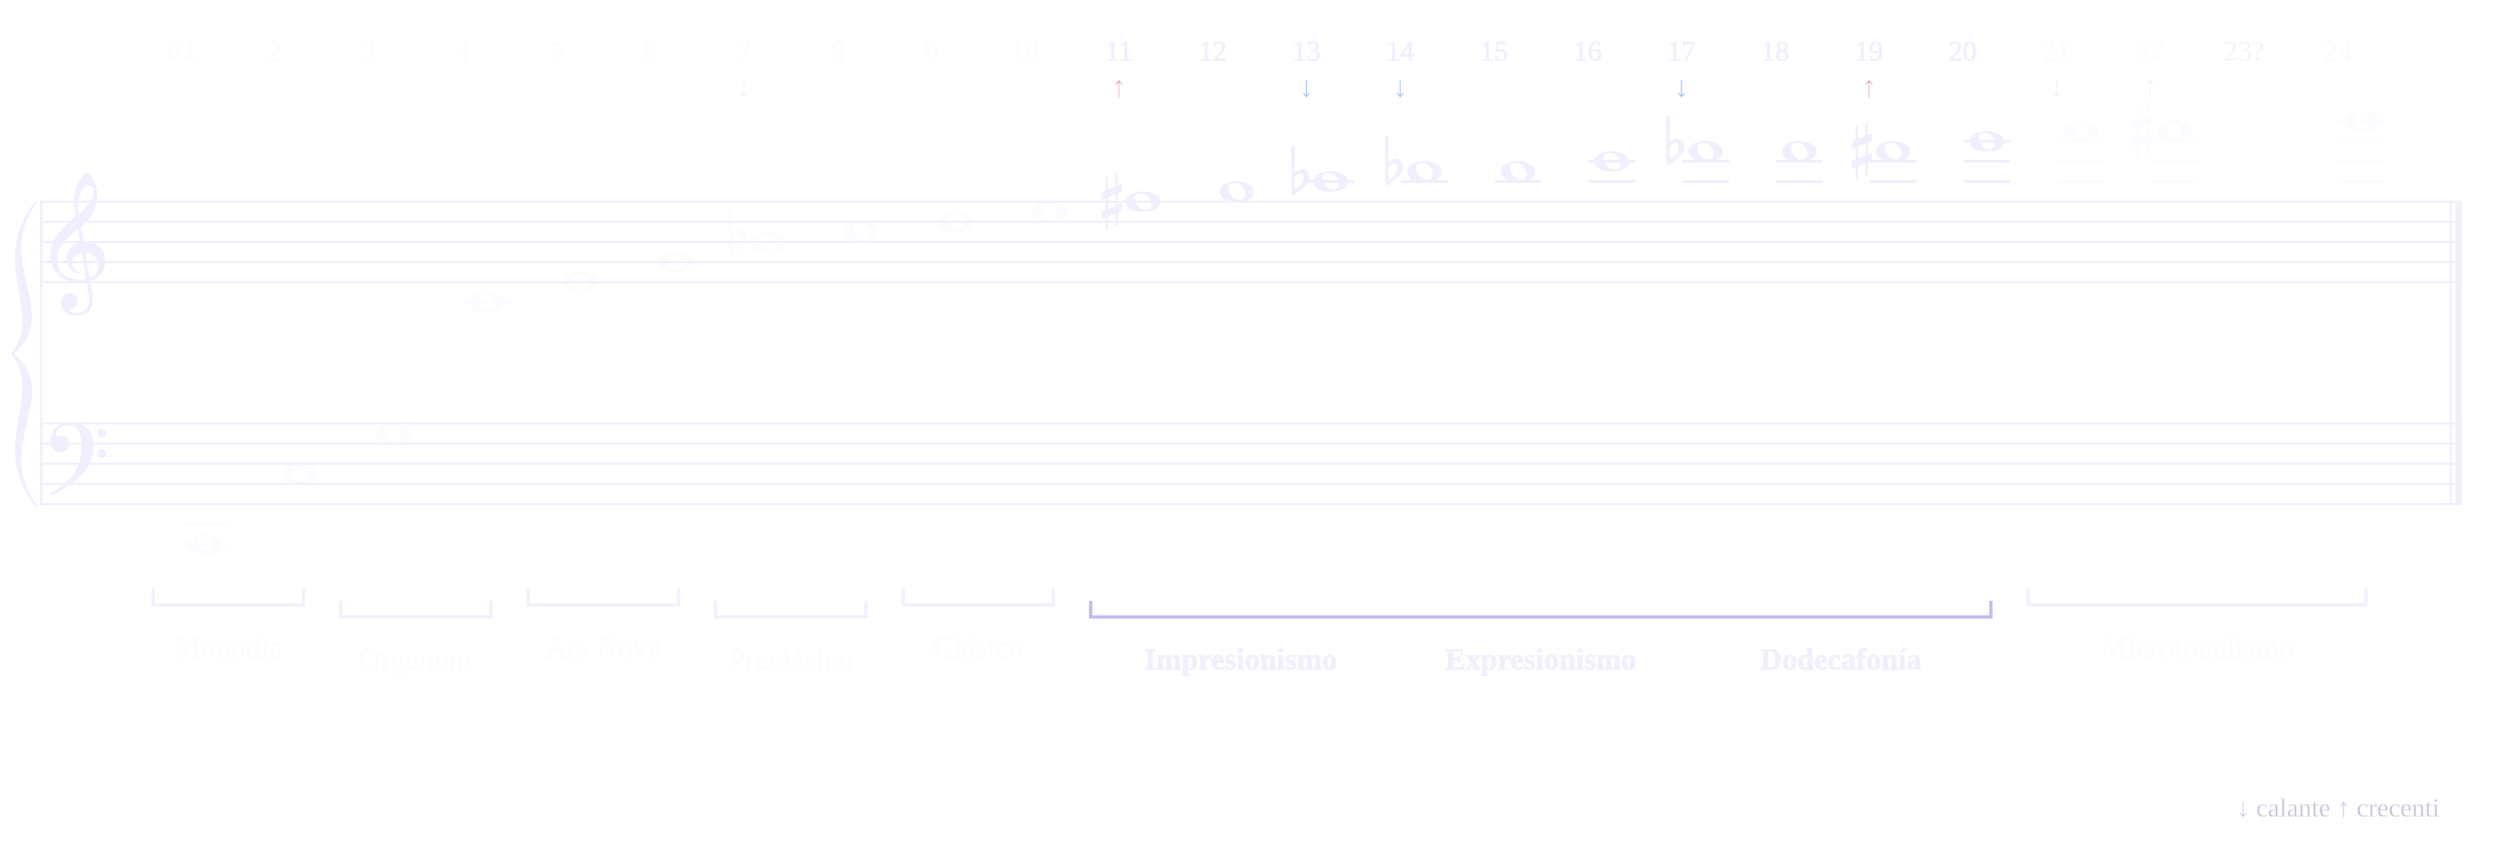
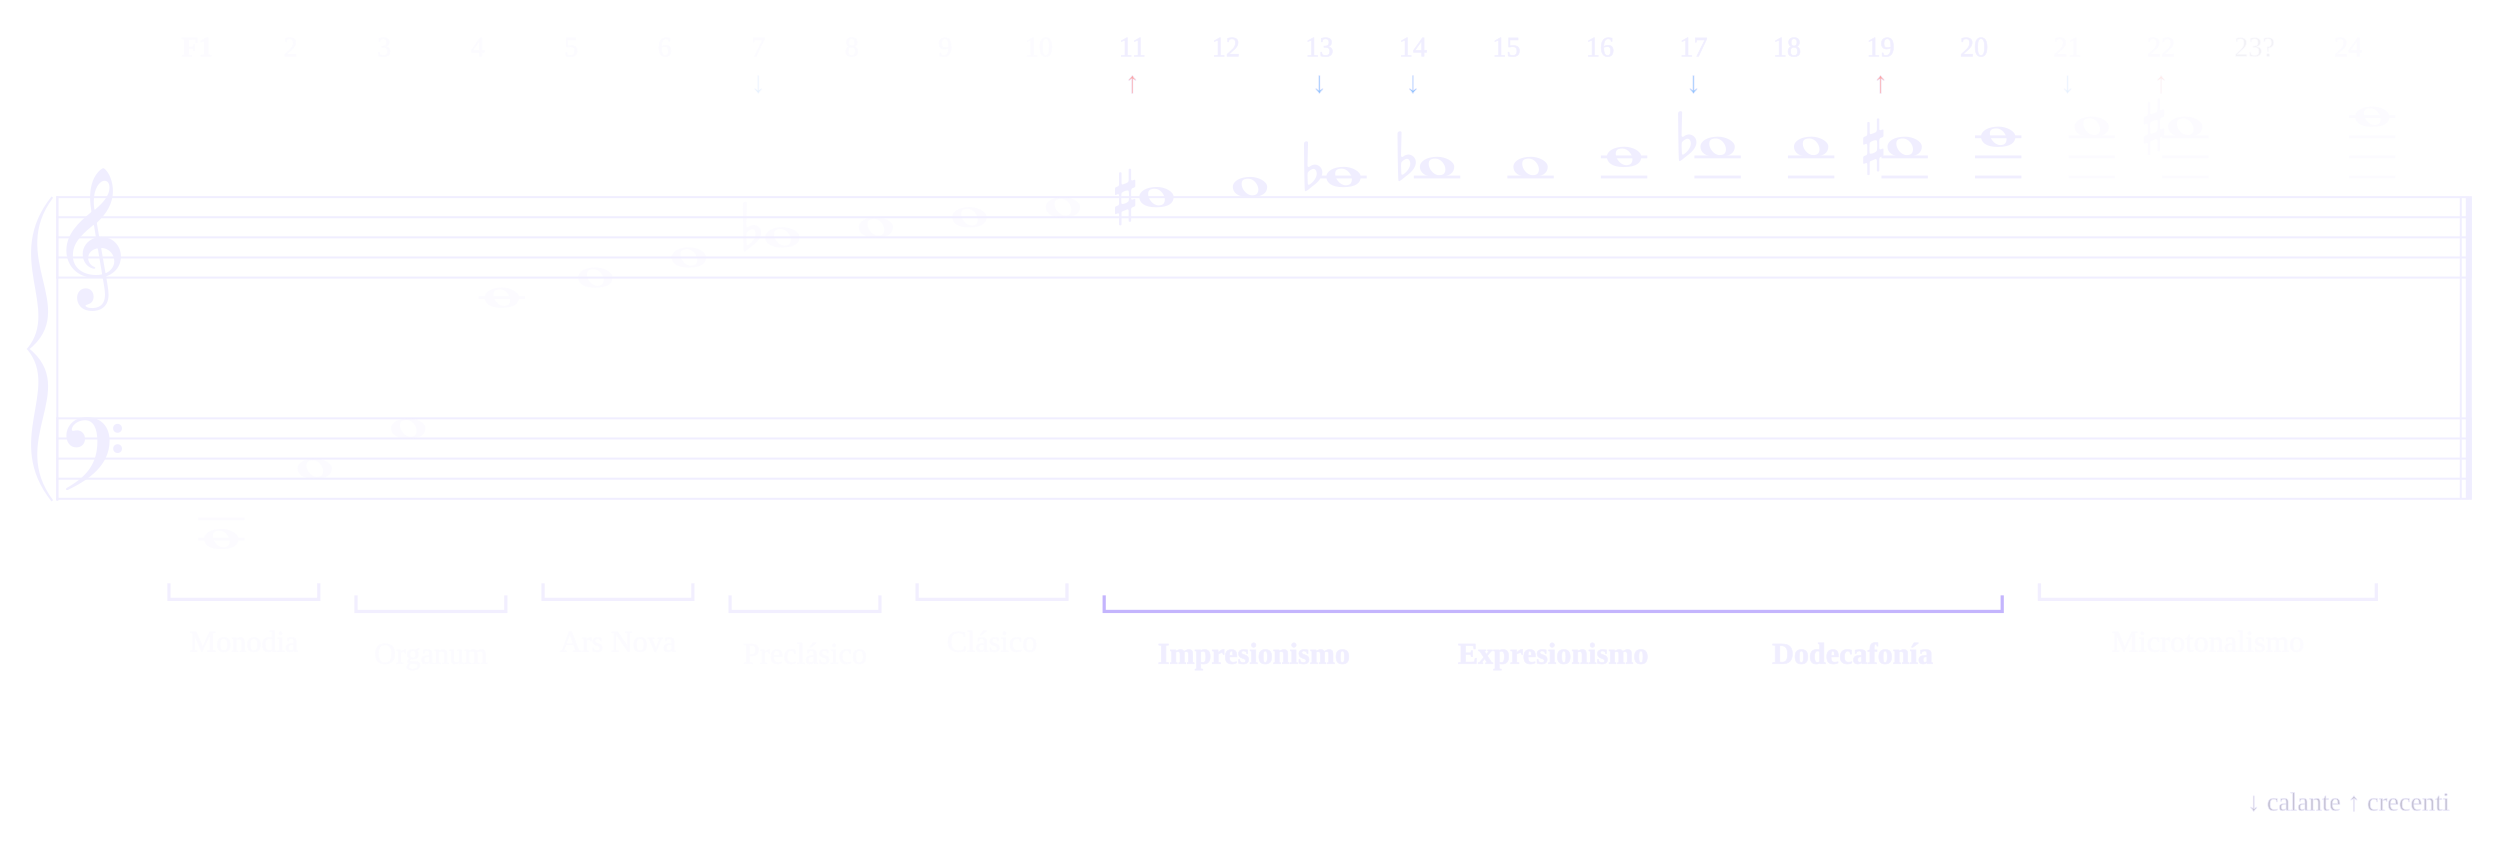
- <svg xmlns="http://www.w3.org/2000/svg" stroke-width="0.3" stroke-dasharray="none" fill="#f0eeff" stroke="#f0eeff" font-family="Arial, sans-serif" font-size="10pt" font-weight="normal" font-style="normal" viewBox="0 0 1240 420" role="img" style="width: 1240px; height: 420px;">
+ <svg xmlns="http://www.w3.org/2000/svg" stroke-width="0.3" stroke-dasharray="none" fill="#f0eeff" stroke="#f0eeff" font-family="Arial, sans-serif" font-size="10pt" font-weight="normal" font-style="normal" viewBox="-8 3 1243 419" style="width: 1240px; height: 420px;" role="img">
  <g class="vf-stave" id="vf-auto3326" stroke-width="1" fill="#f0eeff" stroke="#f0eeff">
    <path fill="none" d="M20 100L1220 100" />
    <path fill="none" d="M20 110L1220 110" />
    <path fill="none" d="M20 120L1220 120" />
    <path fill="none" d="M20 130L1220 130" />
    <path fill="none" d="M20 140L1220 140" />
  </g>
  <g class="vf-stavebarline" id="vf-auto3327" fill="#f0eeff" stroke="#f0eeff">
    <rect x="20" y="99.5" width="1" height="41" stroke="none" />
  </g>
  <g class="vf-stavebarline" id="vf-auto3328" fill="#f0eeff" stroke="#f0eeff">
    <rect x="1220" y="99.5" width="1" height="41" stroke="none" />
  </g>
  <g class="vf-clef" id="vf-auto3329" fill="#f0eeff" stroke="#f0eeff">
    <path stroke="none" d="M40.191 113.208C40.135 112.731,40.191 112.703,40.444 112.45C44.824 108.378,48.138 103.24,48.138 97.034C48.138 93.524,47.155 90.042,45.498 87.627C44.881 86.729,43.842 85.606,43.392 85.606C42.831 85.606,41.567 86.644,40.781 87.543C37.776 90.856,36.794 95.911,36.794 100.123C36.794 102.454,37.102 105.093,37.383 106.75C37.468 107.227,37.496 107.311,37.018 107.733C31.178 112.534,25 118.319,25 126.49C25 133.51,29.802 140.193,39.714 140.193C40.641 140.193,41.708 140.109,42.522 139.94C42.943 139.856,43.027 139.828,43.112 140.305C43.589 143.029,44.207 146.539,44.207 148.449C44.207 154.43,40.163 155.16,37.776 155.16C35.586 155.16,34.547 154.514,34.547 153.98C34.547 153.7,34.912 153.587,35.839 153.278C37.102 152.913,38.535 151.846,38.535 149.488C38.535 147.269,37.131 145.36,34.66 145.36C31.964 145.36,30.335 147.522,30.335 150.021C30.335 152.632,31.908 156.62,38.029 156.62C40.725 156.62,45.976 155.384,45.976 148.533C45.976 146.202,45.246 142.383,44.824 139.856C44.74 139.379,44.768 139.435,45.33 139.182C49.43 137.554,52.125 134.128,52.125 129.551C52.125 124.384,48.334 119.807,42.382 119.807C41.343 119.807,41.343 119.807,41.202 119.077M44.01 91.867C45.33 91.867,46.425 92.962,46.425 95.181C46.425 99.674,42.578 103.324,39.405 106.104C39.124 106.357,38.956 106.3,38.872 105.767C38.703 104.728,38.619 103.352,38.619 102.06C38.619 95.742,41.539 91.867,44.01 91.867M39.602 119.414C39.714 120.172,39.714 120.144,38.984 120.369C35.446 121.576,33.115 124.777,33.115 128.231C33.115 131.853,35.025 134.437,37.776 135.391C38.113 135.504,38.591 135.616,38.872 135.616C39.18 135.616,39.349 135.419,39.349 135.167C39.349 134.886,39.04 134.774,38.759 134.661C37.046 133.931,35.839 132.19,35.839 130.337C35.839 128.006,37.411 126.293,39.882 125.591C40.528 125.423,40.612 125.479,40.697 125.928L42.718 137.975C42.803 138.424,42.747 138.424,42.157 138.536C41.511 138.649,40.697 138.733,39.882 138.733C32.806 138.733,28.229 134.802,28.229 129.186C28.229 126.799,28.65 123.598,31.992 119.807C34.435 117.111,36.288 115.595,38.17 114.079C38.591 113.742,38.675 113.798,38.759 114.219M42.382 125.844C42.297 125.339,42.353 125.226,42.831 125.283C46.116 125.563,48.812 128.315,48.812 131.853C48.812 134.409,47.267 136.458,45.021 137.61C44.544 137.834,44.459 137.834,44.375 137.357" />
  </g>
  <g class="vf-stave" id="vf-auto3330" stroke-width="1" fill="#f0eeff" stroke="#f0eeff">
    <path fill="none" d="M20 210L1220 210" />
    <path fill="none" d="M20 220L1220 220" />
    <path fill="none" d="M20 230L1220 230" />
    <path fill="none" d="M20 240L1220 240" />
    <path fill="none" d="M20 250L1220 250" />
  </g>
  <g class="vf-stavebarline" id="vf-auto3331" fill="#f0eeff" stroke="#f0eeff">
    <rect x="20" y="209.5" width="1" height="41" stroke="none" />
  </g>
  <g class="vf-stavebarline" id="vf-auto3332" fill="#f0eeff" stroke="#f0eeff">
    <rect x="1220" y="209.5" width="1" height="41" stroke="none" />
  </g>
  <g class="vf-clef" id="vf-auto3333" fill="#f0eeff" stroke="#f0eeff">
    <path stroke="none" d="M35.193 209.414C28.145 209.414,25 214.552,25 218.428C25 221.657,26.685 224.437,29.97 224.437C32.525 224.437,34.266 222.668,34.266 220.168C34.266 217.585,32.357 215.956,30.391 215.956C29.296 215.956,28.875 216.237,28.37 216.237C27.836 216.237,27.696 215.928,27.696 215.507C27.696 213.907,30.139 210.93,34.266 210.93C38.535 210.93,40.416 215.142,40.416 221.488C40.416 232.776,34.828 239.094,25.393 244.458C25.028 244.654,24.803 244.879,24.803 245.188C24.803 245.44,24.972 245.665,25.337 245.665C25.534 245.665,25.758 245.609,26.011 245.469C35.951 240.611,46.481 233.422,46.481 221.123C46.481 214.103,42.185 209.414,35.193 209.414M50.44 212.727C49.177 212.727,48.222 213.682,48.222 214.946C48.222 216.209,49.177 217.164,50.44 217.164C51.676 217.164,52.659 216.209,52.659 214.946C52.659 213.682,51.676 212.727,50.44 212.727M50.469 222.864C49.233 222.864,48.278 223.791,48.278 225.054C48.278 226.318,49.233 227.245,50.469 227.245C51.732 227.245,52.659 226.318,52.659 225.054C52.659 223.791,51.732 222.864,50.469 222.864" />
  </g>
  <path fill="#f0eeff" stroke="none" d="M18 100C-4.8 130.2,31.2 155.115,6 175.5C31.2 195.885,-4.8 220.8,18 251C-6 220.8,22.8 195.885,6 175.5C22.8 155.115,-6 130.2,18 100" />
  <path stroke-width="1" fill="none" stroke="#f0eeff" d="M18 100C-4.8 130.2,31.2 155.115,6 175.5C31.2 195.885,-4.8 220.8,18 251C-6 220.8,22.8 195.885,6 175.5C22.8 155.115,-6 130.2,18 100" />
  <rect x="20" y="100" width="1" height="151" fill="#f0eeff" stroke="none" />
  <rect x="1215" y="100" width="1" height="150" fill="#f0eeff" stroke="none" />
  <rect x="1218" y="100" width="3" height="150" fill="#f0eeff" stroke="none" />
  <g fill="#f0eeff" stroke="#f0eeff" opacity="0.22">
    <g class="vf-stavenote" id="vf-auto3337">
      <path stroke-width="1.4" fill="none" stroke="#f0eeff" d="M90.464 260L113.536 260" />
      <path stroke-width="1.4" fill="none" stroke="#f0eeff" d="M90.464 270L113.536 270" />
      <g class="vf-notehead" id="vf-auto3340" pointer-events="bounding-box">
        <path stroke="none" d="M102.197 264.946C96.833 264.946,93.464 267.164,93.464 269.916C93.464 272.64,95.766 275.054,101.803 275.054C108.43 275.054,110.536 272.752,110.536 269.916C110.536 267.052,105.959 264.946,102.197 264.946M97.956 267.445C98.406 266.041,99.894 265.844,101.158 265.844C103.938 265.844,106.156 268.821,106.156 271.264C106.156 272.499,105.622 273.65,104.303 273.959C103.909 274.072,103.46 274.128,103.039 274.128C101.579 274.128,100.091 273.145,99.248 272.022C98.434 271.095,97.844 269.719,97.844 268.428C97.844 268.091,97.872 267.782,97.956 267.445" />
      </g>
    </g>
    <text x="90" y="30" fill="#f0eeff" font-family="Georgia, &quot;Times New Roman&quot;, serif" font-size="14" text-anchor="middle" font-weight="bold">F1</text>
  </g>
  <g fill="#f0eeff" stroke="#f0eeff" opacity="0.22">
    <g class="vf-stavenote" id="vf-auto3341">
      <g class="vf-notehead" id="vf-auto3344" pointer-events="bounding-box">
        <path stroke="none" d="M148.697 229.946C143.333 229.946,139.964 232.164,139.964 234.916C139.964 237.64,142.266 240.054,148.303 240.054C154.93 240.054,157.036 237.752,157.036 234.916C157.036 232.052,152.459 229.946,148.697 229.946M144.456 232.445C144.906 231.041,146.394 230.844,147.658 230.844C150.438 230.844,152.656 233.821,152.656 236.264C152.656 237.499,152.122 238.65,150.803 238.959C150.409 239.072,149.96 239.128,149.539 239.128C148.079 239.128,146.591 238.145,145.748 237.022C144.934 236.095,144.344 234.719,144.344 233.428C144.344 233.091,144.372 232.782,144.456 232.445" />
      </g>
    </g>
    <text x="136.5" y="30" fill="#f0eeff" font-family="Georgia, &quot;Times New Roman&quot;, serif" font-size="14" text-anchor="middle">2</text>
  </g>
  <g fill="#f0eeff" stroke="#f0eeff" opacity="0.22">
    <g class="vf-stavenote" id="vf-auto3345">
      <g class="vf-notehead" id="vf-auto3348" pointer-events="bounding-box">
        <path stroke="none" d="M195.197 209.946C189.833 209.946,186.464 212.164,186.464 214.916C186.464 217.64,188.766 220.054,194.803 220.054C201.43 220.054,203.536 217.752,203.536 214.916C203.536 212.052,198.959 209.946,195.197 209.946M190.956 212.445C191.406 211.041,192.894 210.844,194.158 210.844C196.938 210.844,199.156 213.821,199.156 216.264C199.156 217.499,198.622 218.65,197.303 218.959C196.909 219.072,196.46 219.128,196.039 219.128C194.579 219.128,193.091 218.145,192.248 217.022C191.434 216.095,190.844 214.719,190.844 213.428C190.844 213.091,190.872 212.782,190.956 212.445" />
      </g>
    </g>
    <text x="183" y="30" fill="#f0eeff" font-family="Georgia, &quot;Times New Roman&quot;, serif" font-size="14" text-anchor="middle">3</text>
  </g>
  <g fill="#f0eeff" stroke="#f0eeff" opacity="0.22">
    <g class="vf-stavenote" id="vf-auto3349">
      <path stroke-width="1.4" fill="none" stroke="#f0eeff" d="M229.964 150L253.036 150" />
      <g class="vf-notehead" id="vf-auto3352" pointer-events="bounding-box">
        <path stroke="none" d="M241.697 144.946C236.333 144.946,232.964 147.164,232.964 149.916C232.964 152.64,235.266 155.054,241.303 155.054C247.93 155.054,250.036 152.752,250.036 149.916C250.036 147.052,245.459 144.946,241.697 144.946M237.456 147.445C237.906 146.041,239.394 145.844,240.658 145.844C243.438 145.844,245.656 148.821,245.656 151.264C245.656 152.499,245.122 153.65,243.803 153.959C243.409 154.072,242.96 154.128,242.539 154.128C241.079 154.128,239.591 153.145,238.748 152.022C237.934 151.095,237.344 149.719,237.344 148.428C237.344 148.091,237.372 147.782,237.456 147.445" />
      </g>
    </g>
    <text x="229.5" y="30" fill="#f0eeff" font-family="Georgia, &quot;Times New Roman&quot;, serif" font-size="14" text-anchor="middle">4</text>
  </g>
  <g fill="#f0eeff" stroke="#f0eeff" opacity="0.22">
    <g class="vf-stavenote" id="vf-auto3353">
      <g class="vf-notehead" id="vf-auto3356" pointer-events="bounding-box">
        <path stroke="none" d="M288.197 134.946C282.833 134.946,279.464 137.164,279.464 139.916C279.464 142.64,281.766 145.054,287.803 145.054C294.43 145.054,296.536 142.752,296.536 139.916C296.536 137.052,291.959 134.946,288.197 134.946M283.956 137.445C284.406 136.041,285.894 135.844,287.158 135.844C289.938 135.844,292.156 138.821,292.156 141.264C292.156 142.499,291.622 143.65,290.303 143.959C289.909 144.072,289.46 144.128,289.039 144.128C287.579 144.128,286.091 143.145,285.248 142.022C284.434 141.095,283.844 139.719,283.844 138.428C283.844 138.091,283.872 137.782,283.956 137.445" />
      </g>
    </g>
    <text x="276" y="30" fill="#f0eeff" font-family="Georgia, &quot;Times New Roman&quot;, serif" font-size="14" text-anchor="middle">5</text>
  </g>
  <g fill="#f0eeff" stroke="#f0eeff" opacity="0.22">
    <g class="vf-stavenote" id="vf-auto3357">
      <g class="vf-notehead" id="vf-auto3360" pointer-events="bounding-box">
        <path stroke="none" d="M334.697 124.946C329.333 124.946,325.964 127.164,325.964 129.916C325.964 132.64,328.266 135.054,334.303 135.054C340.93 135.054,343.036 132.752,343.036 129.916C343.036 127.052,338.459 124.946,334.697 124.946M330.456 127.445C330.906 126.041,332.394 125.844,333.658 125.844C336.438 125.844,338.656 128.821,338.656 131.264C338.656 132.499,338.122 133.65,336.803 133.959C336.409 134.072,335.96 134.128,335.539 134.128C334.079 134.128,332.591 133.145,331.748 132.022C330.934 131.095,330.344 129.719,330.344 128.428C330.344 128.091,330.372 127.782,330.456 127.445" />
      </g>
    </g>
    <text x="322.5" y="30" fill="#f0eeff" font-family="Georgia, &quot;Times New Roman&quot;, serif" font-size="14" text-anchor="middle">6</text>
  </g>
  <g fill="#f0eeff" stroke="#f0eeff" opacity="0.22">
    <g class="vf-stavenote" id="vf-auto3361">
      <g class="vf-notehead" id="vf-auto3364" pointer-events="bounding-box">
        <path stroke="none" d="M381.197 114.946C375.833 114.946,372.464 117.164,372.464 119.916C372.464 122.64,374.766 125.054,380.803 125.054C387.43 125.054,389.536 122.752,389.536 119.916C389.536 117.052,384.959 114.946,381.197 114.946M376.956 117.445C377.406 116.041,378.894 115.844,380.158 115.844C382.938 115.844,385.156 118.821,385.156 121.264C385.156 122.499,384.622 123.65,383.303 123.959C382.909 124.072,382.46 124.128,382.039 124.128C380.579 124.128,379.091 123.145,378.248 122.022C377.434 121.095,376.844 119.719,376.844 118.428C376.844 118.091,376.872 117.782,376.956 117.445" />
        <path stroke="none" d="M361.815 126.88C361.955 127.048,362.068 127.076,362.18 127.076C362.32 127.076,362.433 126.992,362.433 126.992C363.64 126.318,364.623 125.223,365.634 124.521C369.228 122.022,370.464 119.551,370.464 117.697C370.464 115.395,368.695 113.935,366.841 113.822C366.139 113.822,365.185 114.131,364.623 114.496C364.37 114.693,363.921 115.058,363.724 115.058C363.64 115.058,363.612 115.058,363.528 115.03C363.247 114.918,363.079 114.609,363.079 114.328C363.107 113.457,363.359 103.742,363.359 102.927C363.359 102.478,362.994 102.253,362.601 102.253C362.012 102.253,361.366 102.647,361.338 103.377C361.338 103.377,361.506 126.458,361.815 126.88M363.247 123.285C363.247 123.285,363.107 120.842,363.107 119.242C363.107 118.596,363.163 118.091,363.191 117.95C363.472 117.136,365.1 115.956,366.027 115.956C367.206 115.956,367.684 117.304,367.684 118.315C367.684 120.477,365.83 122.668,364.09 123.763C363.921 123.847,363.809 123.875,363.696 123.875C363.331 123.875,363.247 123.482,363.247 123.285" />
      </g>
    </g>
    <text x="369" y="30" fill="#f0eeff" font-family="Georgia, &quot;Times New Roman&quot;, serif" font-size="14" text-anchor="middle">7</text>
    <text x="369" y="48" fill="#93c5fd" font-family="Georgia, &quot;Times New Roman&quot;, serif" font-size="15" text-anchor="middle">↓</text>
  </g>
  <g fill="#f0eeff" stroke="#f0eeff" opacity="0.22">
    <g class="vf-stavenote" id="vf-auto3367">
      <g class="vf-notehead" id="vf-auto3370" pointer-events="bounding-box">
        <path stroke="none" d="M427.697 109.946C422.333 109.946,418.964 112.164,418.964 114.916C418.964 117.64,421.266 120.054,427.303 120.054C433.93 120.054,436.036 117.752,436.036 114.916C436.036 112.052,431.459 109.946,427.697 109.946M423.456 112.445C423.906 111.041,425.394 110.844,426.658 110.844C429.438 110.844,431.656 113.821,431.656 116.264C431.656 117.499,431.122 118.65,429.803 118.959C429.409 119.072,428.96 119.128,428.539 119.128C427.079 119.128,425.591 118.145,424.748 117.022C423.934 116.095,423.344 114.719,423.344 113.428C423.344 113.091,423.372 112.782,423.456 112.445" />
      </g>
    </g>
    <text x="415.5" y="30" fill="#f0eeff" font-family="Georgia, &quot;Times New Roman&quot;, serif" font-size="14" text-anchor="middle">8</text>
  </g>
  <g fill="#f0eeff" stroke="#f0eeff" opacity="0.22">
    <g class="vf-stavenote" id="vf-auto3371">
      <g class="vf-notehead" id="vf-auto3374" pointer-events="bounding-box">
        <path stroke="none" d="M474.197 104.946C468.833 104.946,465.464 107.164,465.464 109.916C465.464 112.64,467.766 115.054,473.803 115.054C480.43 115.054,482.536 112.752,482.536 109.916C482.536 107.052,477.959 104.946,474.197 104.946M469.956 107.445C470.406 106.041,471.894 105.844,473.158 105.844C475.938 105.844,478.156 108.821,478.156 111.264C478.156 112.499,477.622 113.65,476.303 113.959C475.909 114.072,475.46 114.128,475.039 114.128C473.579 114.128,472.091 113.145,471.248 112.022C470.434 111.095,469.844 109.719,469.844 108.428C469.844 108.091,469.872 107.782,469.956 107.445" />
      </g>
    </g>
    <text x="462" y="30" fill="#f0eeff" font-family="Georgia, &quot;Times New Roman&quot;, serif" font-size="14" text-anchor="middle">9</text>
  </g>
  <g fill="#f0eeff" stroke="#f0eeff" opacity="0.22">
    <g class="vf-stavenote" id="vf-auto3375">
      <g class="vf-notehead" id="vf-auto3378" pointer-events="bounding-box">
        <path stroke="none" d="M520.697 99.946C515.333 99.946,511.964 102.164,511.964 104.916C511.964 107.64,514.266 110.054,520.303 110.054C526.93 110.054,529.036 107.752,529.036 104.916C529.036 102.052,524.459 99.946,520.697 99.946M516.456 102.445C516.906 101.041,518.394 100.844,519.658 100.844C522.438 100.844,524.656 103.821,524.656 106.264C524.656 107.499,524.122 108.65,522.803 108.959C522.409 109.072,521.96 109.128,521.539 109.128C520.079 109.128,518.591 108.145,517.748 107.022C516.934 106.095,516.344 104.719,516.344 103.428C516.344 103.091,516.372 102.782,516.456 102.445" />
      </g>
    </g>
    <text x="508.5" y="30" fill="#f0eeff" font-family="Georgia, &quot;Times New Roman&quot;, serif" font-size="14" text-anchor="middle">10</text>
  </g>
  <g fill="#f0eeff" stroke="#f0eeff">
    <g class="vf-stavenote" id="vf-auto3379">
      <g class="vf-notehead" id="vf-auto3382" pointer-events="bounding-box">
        <path stroke="none" d="M567.197 94.946C561.833 94.946,558.464 97.164,558.464 99.916C558.464 102.64,560.766 105.054,566.803 105.054C573.43 105.054,575.536 102.752,575.536 99.916C575.536 97.052,570.959 94.946,567.197 94.946M562.956 97.445C563.406 96.041,564.894 95.844,566.158 95.844C568.938 95.844,571.156 98.821,571.156 101.264C571.156 102.499,570.622 103.65,569.303 103.959C568.909 104.072,568.46 104.128,568.039 104.128C566.579 104.128,565.091 103.145,564.248 102.022C563.434 101.095,562.844 99.719,562.844 98.428C562.844 98.091,562.872 97.782,562.956 97.445" />
        <path stroke="none" d="M555.958 95.226C556.239 95.114,556.464 94.777,556.464 94.552L556.464 91.66C556.464 91.464,556.323 91.351,556.155 91.351C556.099 91.351,556.042 91.351,555.958 91.379C555.958 91.379,555.144 91.716,554.947 91.744C554.667 91.744,554.386 91.548,554.386 91.239L554.386 86.297C554.386 86.044,554.133 85.848,553.824 85.848C553.431 85.848,553.178 86.044,553.178 86.297L553.178 91.548C553.122 91.941,553.01 92.475,552.645 92.727C552.167 93.008,550.792 93.57,550.09 93.738C549.753 93.738,549.612 93.261,549.612 92.924L549.612 88.066C549.612 87.841,549.331 87.617,549.051 87.617C548.657 87.617,548.405 87.841,548.405 88.066L548.405 93.542C548.405 94.103,548.152 94.496,547.927 94.609C547.675 94.749,546.86 95.058,546.86 95.058C546.58 95.142,546.383 95.479,546.383 95.704L546.383 98.596C546.383 98.821,546.495 98.961,546.748 98.961L546.832 98.905C546.86 98.905,547.478 98.652,547.787 98.512L547.843 98.456C548.152 98.456,548.405 98.877,548.405 99.186L548.405 103.201C548.405 103.65,548.208 104.015,547.955 104.128C547.731 104.212,546.86 104.577,546.86 104.577C546.58 104.661,546.383 104.97,546.383 105.223L546.383 108.087C546.383 108.34,546.495 108.452,546.748 108.452L546.832 108.424C546.86 108.424,547.422 108.171,547.787 108.059C547.843 108.003,547.871 108.003,547.927 108.003C548.208 108.003,548.405 108.452,548.405 108.649L548.405 113.619C548.405 113.872,548.657 114.068,548.938 114.068C549.331 114.068,549.612 113.872,549.612 113.619L549.612 108.003C549.612 107.469,549.809 107.188,550.033 107.104L552.476 106.093C552.476 106.093,552.532 106.093,552.532 106.093L552.617 106.065C552.982 106.065,553.178 106.543,553.178 106.795L553.178 111.85C553.178 112.102,553.431 112.299,553.712 112.299C554.133 112.299,554.386 112.102,554.386 111.85L554.386 106.093C554.386 105.784,554.554 105.307,554.835 105.167C555.116 105.054,555.958 104.717,555.958 104.717C556.239 104.605,556.464 104.296,556.464 104.044L556.464 101.179C556.464 100.983,556.323 100.842,556.155 100.842C556.099 100.842,556.042 100.842,555.958 100.899L554.919 101.292C554.667 101.292,554.386 101.039,554.386 100.562L554.386 96.799C554.386 96.518,554.582 95.76,554.919 95.62M553.178 101.825C552.926 102.64,551.044 103.426,550.09 103.426C549.865 103.426,549.668 103.37,549.612 103.229C549.528 103.061,549.5 102.19,549.5 101.207C549.5 99.972,549.528 98.54,549.612 98.231C549.696 97.529,551.55 96.687,552.561 96.687C552.841 96.687,553.094 96.771,553.178 96.939C553.263 97.136,553.347 98.147,553.347 99.242C553.347 100.337,553.263 101.46,553.178 101.825" />
      </g>
    </g>
    <text x="555" y="30" fill="#f0eeff" font-family="Georgia, &quot;Times New Roman&quot;, serif" font-size="14" text-anchor="middle">11</text>
    <text x="555" y="48" fill="#fca5a5" font-family="Georgia, &quot;Times New Roman&quot;, serif" font-size="15" text-anchor="middle">↑</text>
  </g>
  <g fill="#f0eeff" stroke="#f0eeff">
    <g class="vf-stavenote" id="vf-auto3385">
      <g class="vf-notehead" id="vf-auto3388" pointer-events="bounding-box">
        <path stroke="none" d="M613.697 89.946C608.333 89.946,604.964 92.164,604.964 94.916C604.964 97.64,607.266 100.054,613.303 100.054C619.93 100.054,622.036 97.752,622.036 94.916C622.036 92.052,617.459 89.946,613.697 89.946M609.456 92.445C609.906 91.041,611.394 90.844,612.658 90.844C615.438 90.844,617.656 93.821,617.656 96.264C617.656 97.499,617.122 98.65,615.803 98.959C615.409 99.072,614.96 99.128,614.539 99.128C613.079 99.128,611.591 98.145,610.748 97.022C609.934 96.095,609.344 94.719,609.344 93.428C609.344 93.091,609.372 92.782,609.456 92.445" />
      </g>
    </g>
    <text x="601.5" y="30" fill="#f0eeff" font-family="Georgia, &quot;Times New Roman&quot;, serif" font-size="14" text-anchor="middle">12</text>
  </g>
  <g fill="#f0eeff" stroke="#f0eeff">
    <g class="vf-stavenote" id="vf-auto3389">
      <path stroke-width="1.4" fill="none" stroke="#f0eeff" d="M648.464 90L671.536 90" />
      <g class="vf-notehead" id="vf-auto3392" pointer-events="bounding-box">
        <path stroke="none" d="M660.197 84.946C654.833 84.946,651.464 87.164,651.464 89.916C651.464 92.64,653.766 95.054,659.803 95.054C666.43 95.054,668.536 92.752,668.536 89.916C668.536 87.052,663.959 84.946,660.197 84.946M655.956 87.445C656.406 86.041,657.894 85.844,659.158 85.844C661.938 85.844,664.156 88.821,664.156 91.264C664.156 92.499,663.622 93.65,662.303 93.959C661.909 94.072,661.46 94.128,661.039 94.128C659.579 94.128,658.091 93.145,657.248 92.022C656.434 91.095,655.844 89.719,655.844 88.428C655.844 88.091,655.872 87.782,655.956 87.445" />
        <path stroke="none" d="M640.815 96.88C640.955 97.048,641.068 97.076,641.18 97.076C641.32 97.076,641.433 96.992,641.433 96.992C642.64 96.318,643.623 95.223,644.634 94.521C648.228 92.022,649.464 89.551,649.464 87.697C649.464 85.395,647.695 83.935,645.841 83.822C645.139 83.822,644.185 84.131,643.623 84.496C643.37 84.693,642.921 85.058,642.724 85.058C642.64 85.058,642.612 85.058,642.528 85.03C642.247 84.918,642.079 84.609,642.079 84.328C642.107 83.457,642.359 73.742,642.359 72.927C642.359 72.478,641.994 72.253,641.601 72.253C641.012 72.253,640.366 72.647,640.338 73.377C640.338 73.377,640.506 96.458,640.815 96.88M642.247 93.285C642.247 93.285,642.107 90.842,642.107 89.242C642.107 88.596,642.163 88.091,642.191 87.95C642.472 87.136,644.1 85.956,645.027 85.956C646.206 85.956,646.684 87.304,646.684 88.315C646.684 90.477,644.83 92.668,643.09 93.763C642.921 93.847,642.809 93.875,642.696 93.875C642.331 93.875,642.247 93.482,642.247 93.285" />
      </g>
    </g>
    <text x="648" y="30" fill="#f0eeff" font-family="Georgia, &quot;Times New Roman&quot;, serif" font-size="14" text-anchor="middle">13</text>
    <text x="648" y="48" fill="#93c5fd" font-family="Georgia, &quot;Times New Roman&quot;, serif" font-size="15" text-anchor="middle">↓</text>
  </g>
  <g fill="#f0eeff" stroke="#f0eeff">
    <g class="vf-stavenote" id="vf-auto3395">
      <path stroke-width="1.4" fill="none" stroke="#f0eeff" d="M694.964 90L718.036 90" />
      <g class="vf-notehead" id="vf-auto3398" pointer-events="bounding-box">
        <path stroke="none" d="M706.697 79.946C701.333 79.946,697.964 82.164,697.964 84.916C697.964 87.64,700.266 90.054,706.303 90.054C712.93 90.054,715.036 87.752,715.036 84.916C715.036 82.052,710.459 79.946,706.697 79.946M702.456 82.445C702.906 81.041,704.394 80.844,705.658 80.844C708.438 80.844,710.656 83.821,710.656 86.264C710.656 87.499,710.122 88.65,708.803 88.959C708.409 89.072,707.96 89.128,707.539 89.128C706.079 89.128,704.591 88.145,703.748 87.022C702.934 86.095,702.344 84.719,702.344 83.428C702.344 83.091,702.372 82.782,702.456 82.445" />
        <path stroke="none" d="M687.315 91.88C687.455 92.048,687.568 92.076,687.68 92.076C687.82 92.076,687.933 91.992,687.933 91.992C689.14 91.318,690.123 90.223,691.134 89.521C694.728 87.022,695.964 84.551,695.964 82.697C695.964 80.395,694.195 78.935,692.341 78.822C691.639 78.822,690.685 79.131,690.123 79.496C689.87 79.693,689.421 80.058,689.224 80.058C689.14 80.058,689.112 80.058,689.028 80.03C688.747 79.918,688.579 79.609,688.579 79.328C688.607 78.457,688.859 68.742,688.859 67.927C688.859 67.478,688.494 67.253,688.101 67.253C687.512 67.253,686.866 67.647,686.838 68.377C686.838 68.377,687.006 91.458,687.315 91.88M688.747 88.285C688.747 88.285,688.607 85.842,688.607 84.242C688.607 83.596,688.663 83.091,688.691 82.95C688.972 82.136,690.6 80.956,691.527 80.956C692.706 80.956,693.184 82.304,693.184 83.315C693.184 85.477,691.33 87.668,689.59 88.763C689.421 88.847,689.309 88.875,689.196 88.875C688.831 88.875,688.747 88.482,688.747 88.285" />
      </g>
    </g>
    <text x="694.5" y="30" fill="#f0eeff" font-family="Georgia, &quot;Times New Roman&quot;, serif" font-size="14" text-anchor="middle">14</text>
    <text x="694.5" y="48" fill="#93c5fd" font-family="Georgia, &quot;Times New Roman&quot;, serif" font-size="15" text-anchor="middle">↓</text>
  </g>
  <g fill="#f0eeff" stroke="#f0eeff">
    <g class="vf-stavenote" id="vf-auto3401">
      <path stroke-width="1.4" fill="none" stroke="#f0eeff" d="M741.464 90L764.536 90" />
      <g class="vf-notehead" id="vf-auto3404" pointer-events="bounding-box">
        <path stroke="none" d="M753.197 79.946C747.833 79.946,744.464 82.164,744.464 84.916C744.464 87.64,746.766 90.054,752.803 90.054C759.43 90.054,761.536 87.752,761.536 84.916C761.536 82.052,756.959 79.946,753.197 79.946M748.956 82.445C749.406 81.041,750.894 80.844,752.158 80.844C754.938 80.844,757.156 83.821,757.156 86.264C757.156 87.499,756.622 88.65,755.303 88.959C754.909 89.072,754.46 89.128,754.039 89.128C752.579 89.128,751.091 88.145,750.248 87.022C749.434 86.095,748.844 84.719,748.844 83.428C748.844 83.091,748.872 82.782,748.956 82.445" />
      </g>
    </g>
    <text x="741" y="30" fill="#f0eeff" font-family="Georgia, &quot;Times New Roman&quot;, serif" font-size="14" text-anchor="middle">15</text>
  </g>
  <g fill="#f0eeff" stroke="#f0eeff">
    <g class="vf-stavenote" id="vf-auto3405">
      <path stroke-width="1.4" fill="none" stroke="#f0eeff" d="M787.964 90L811.036 90" />
      <path stroke-width="1.4" fill="none" stroke="#f0eeff" d="M787.964 80L811.036 80" />
      <g class="vf-notehead" id="vf-auto3408" pointer-events="bounding-box">
        <path stroke="none" d="M799.697 74.946C794.333 74.946,790.964 77.164,790.964 79.916C790.964 82.64,793.266 85.054,799.303 85.054C805.93 85.054,808.036 82.752,808.036 79.916C808.036 77.052,803.459 74.946,799.697 74.946M795.456 77.445C795.906 76.041,797.394 75.844,798.658 75.844C801.438 75.844,803.656 78.821,803.656 81.264C803.656 82.499,803.122 83.65,801.803 83.959C801.409 84.072,800.96 84.128,800.539 84.128C799.079 84.128,797.591 83.145,796.748 82.022C795.934 81.095,795.344 79.719,795.344 78.428C795.344 78.091,795.372 77.782,795.456 77.445" />
      </g>
    </g>
    <text x="787.5" y="30" fill="#f0eeff" font-family="Georgia, &quot;Times New Roman&quot;, serif" font-size="14" text-anchor="middle">16</text>
  </g>
  <g fill="#f0eeff" stroke="#f0eeff">
    <g class="vf-stavenote" id="vf-auto3409">
      <path stroke-width="1.4" fill="none" stroke="#f0eeff" d="M834.464 90L857.536 90" />
      <path stroke-width="1.4" fill="none" stroke="#f0eeff" d="M834.464 80L857.536 80" />
      <g class="vf-notehead" id="vf-auto3412" pointer-events="bounding-box">
        <path stroke="none" d="M846.197 69.946C840.833 69.946,837.464 72.164,837.464 74.916C837.464 77.64,839.766 80.054,845.803 80.054C852.43 80.054,854.536 77.752,854.536 74.916C854.536 72.052,849.959 69.946,846.197 69.946M841.956 72.445C842.406 71.041,843.894 70.844,845.158 70.844C847.938 70.844,850.156 73.821,850.156 76.264C850.156 77.499,849.622 78.65,848.303 78.959C847.909 79.072,847.46 79.128,847.039 79.128C845.579 79.128,844.091 78.145,843.248 77.022C842.434 76.095,841.844 74.719,841.844 73.428C841.844 73.091,841.872 72.782,841.956 72.445" />
        <path stroke="none" d="M826.815 81.88C826.955 82.048,827.068 82.076,827.18 82.076C827.32 82.076,827.433 81.992,827.433 81.992C828.64 81.318,829.623 80.223,830.634 79.521C834.228 77.022,835.464 74.551,835.464 72.697C835.464 70.395,833.695 68.935,831.841 68.822C831.139 68.822,830.185 69.131,829.623 69.496C829.37 69.693,828.921 70.058,828.724 70.058C828.64 70.058,828.612 70.058,828.528 70.03C828.247 69.918,828.079 69.609,828.079 69.328C828.107 68.457,828.359 58.742,828.359 57.927C828.359 57.478,827.994 57.253,827.601 57.253C827.012 57.253,826.366 57.647,826.338 58.377C826.338 58.377,826.506 81.458,826.815 81.88M828.247 78.285C828.247 78.285,828.107 75.842,828.107 74.242C828.107 73.596,828.163 73.091,828.191 72.95C828.472 72.136,830.1 70.956,831.027 70.956C832.206 70.956,832.684 72.304,832.684 73.315C832.684 75.477,830.83 77.668,829.09 78.763C828.921 78.847,828.809 78.875,828.696 78.875C828.331 78.875,828.247 78.482,828.247 78.285" />
      </g>
    </g>
    <text x="834" y="30" fill="#f0eeff" font-family="Georgia, &quot;Times New Roman&quot;, serif" font-size="14" text-anchor="middle">17</text>
    <text x="834" y="48" fill="#93c5fd" font-family="Georgia, &quot;Times New Roman&quot;, serif" font-size="15" text-anchor="middle">↓</text>
  </g>
  <g fill="#f0eeff" stroke="#f0eeff">
    <g class="vf-stavenote" id="vf-auto3415">
      <path stroke-width="1.4" fill="none" stroke="#f0eeff" d="M880.964 90L904.036 90" />
      <path stroke-width="1.4" fill="none" stroke="#f0eeff" d="M880.964 80L904.036 80" />
      <g class="vf-notehead" id="vf-auto3418" pointer-events="bounding-box">
        <path stroke="none" d="M892.697 69.946C887.333 69.946,883.964 72.164,883.964 74.916C883.964 77.64,886.266 80.054,892.303 80.054C898.93 80.054,901.036 77.752,901.036 74.916C901.036 72.052,896.459 69.946,892.697 69.946M888.456 72.445C888.906 71.041,890.394 70.844,891.658 70.844C894.438 70.844,896.656 73.821,896.656 76.264C896.656 77.499,896.122 78.65,894.803 78.959C894.409 79.072,893.96 79.128,893.539 79.128C892.079 79.128,890.591 78.145,889.748 77.022C888.934 76.095,888.344 74.719,888.344 73.428C888.344 73.091,888.372 72.782,888.456 72.445" />
      </g>
    </g>
    <text x="880.5" y="30" fill="#f0eeff" font-family="Georgia, &quot;Times New Roman&quot;, serif" font-size="14" text-anchor="middle">18</text>
  </g>
  <g fill="#f0eeff" stroke="#f0eeff">
    <g class="vf-stavenote" id="vf-auto3419">
      <path stroke-width="1.4" fill="none" stroke="#f0eeff" d="M927.464 90L950.536 90" />
      <path stroke-width="1.4" fill="none" stroke="#f0eeff" d="M927.464 80L950.536 80" />
      <g class="vf-notehead" id="vf-auto3422" pointer-events="bounding-box">
        <path stroke="none" d="M939.197 69.946C933.833 69.946,930.464 72.164,930.464 74.916C930.464 77.64,932.766 80.054,938.803 80.054C945.43 80.054,947.536 77.752,947.536 74.916C947.536 72.052,942.959 69.946,939.197 69.946M934.956 72.445C935.406 71.041,936.894 70.844,938.158 70.844C940.938 70.844,943.156 73.821,943.156 76.264C943.156 77.499,942.622 78.65,941.303 78.959C940.909 79.072,940.46 79.128,940.039 79.128C938.579 79.128,937.091 78.145,936.248 77.022C935.434 76.095,934.844 74.719,934.844 73.428C934.844 73.091,934.872 72.782,934.956 72.445" />
        <path stroke="none" d="M927.958 70.226C928.239 70.114,928.464 69.777,928.464 69.552L928.464 66.66C928.464 66.464,928.323 66.351,928.155 66.351C928.099 66.351,928.042 66.351,927.958 66.379C927.958 66.379,927.144 66.716,926.947 66.744C926.667 66.744,926.386 66.548,926.386 66.239L926.386 61.297C926.386 61.044,926.133 60.848,925.824 60.848C925.431 60.848,925.178 61.044,925.178 61.297L925.178 66.548C925.122 66.941,925.01 67.475,924.645 67.727C924.167 68.008,922.792 68.57,922.09 68.738C921.753 68.738,921.612 68.261,921.612 67.924L921.612 63.066C921.612 62.841,921.331 62.617,921.051 62.617C920.657 62.617,920.405 62.841,920.405 63.066L920.405 68.542C920.405 69.103,920.152 69.496,919.927 69.609C919.675 69.749,918.86 70.058,918.86 70.058C918.58 70.142,918.383 70.479,918.383 70.704L918.383 73.596C918.383 73.821,918.495 73.961,918.748 73.961L918.832 73.905C918.86 73.905,919.478 73.652,919.787 73.512L919.843 73.456C920.152 73.456,920.405 73.877,920.405 74.186L920.405 78.201C920.405 78.65,920.208 79.015,919.955 79.128C919.731 79.212,918.86 79.577,918.86 79.577C918.58 79.661,918.383 79.97,918.383 80.223L918.383 83.087C918.383 83.34,918.495 83.452,918.748 83.452L918.832 83.424C918.86 83.424,919.422 83.171,919.787 83.059C919.843 83.003,919.871 83.003,919.927 83.003C920.208 83.003,920.405 83.452,920.405 83.649L920.405 88.619C920.405 88.872,920.657 89.068,920.938 89.068C921.331 89.068,921.612 88.872,921.612 88.619L921.612 83.003C921.612 82.469,921.809 82.188,922.033 82.104L924.476 81.093C924.476 81.093,924.532 81.093,924.532 81.093L924.617 81.065C924.982 81.065,925.178 81.543,925.178 81.795L925.178 86.85C925.178 87.102,925.431 87.299,925.712 87.299C926.133 87.299,926.386 87.102,926.386 86.85L926.386 81.093C926.386 80.784,926.554 80.307,926.835 80.167C927.116 80.054,927.958 79.717,927.958 79.717C928.239 79.605,928.464 79.296,928.464 79.044L928.464 76.179C928.464 75.983,928.323 75.842,928.155 75.842C928.099 75.842,928.042 75.842,927.958 75.899L926.919 76.292C926.667 76.292,926.386 76.039,926.386 75.562L926.386 71.799C926.386 71.518,926.582 70.76,926.919 70.62M925.178 76.825C924.926 77.64,923.044 78.426,922.09 78.426C921.865 78.426,921.668 78.37,921.612 78.229C921.528 78.061,921.5 77.19,921.5 76.207C921.5 74.972,921.528 73.54,921.612 73.231C921.696 72.529,923.55 71.687,924.561 71.687C924.841 71.687,925.094 71.771,925.178 71.939C925.263 72.136,925.347 73.147,925.347 74.242C925.347 75.337,925.263 76.46,925.178 76.825" />
      </g>
    </g>
    <text x="927" y="30" fill="#f0eeff" font-family="Georgia, &quot;Times New Roman&quot;, serif" font-size="14" text-anchor="middle">19</text>
    <text x="927" y="48" fill="#fca5a5" font-family="Georgia, &quot;Times New Roman&quot;, serif" font-size="15" text-anchor="middle">↑</text>
  </g>
  <g fill="#f0eeff" stroke="#f0eeff">
    <g class="vf-stavenote" id="vf-auto3425">
      <path stroke-width="1.4" fill="none" stroke="#f0eeff" d="M973.964 90L997.036 90" />
      <path stroke-width="1.4" fill="none" stroke="#f0eeff" d="M973.964 80L997.036 80" />
      <path stroke-width="1.4" fill="none" stroke="#f0eeff" d="M973.964 70L997.036 70" />
      <g class="vf-notehead" id="vf-auto3428" pointer-events="bounding-box">
        <path stroke="none" d="M985.697 64.946C980.333 64.946,976.964 67.164,976.964 69.916C976.964 72.64,979.266 75.054,985.303 75.054C991.93 75.054,994.036 72.752,994.036 69.916C994.036 67.052,989.459 64.946,985.697 64.946M981.456 67.445C981.906 66.041,983.394 65.844,984.658 65.844C987.438 65.844,989.656 68.821,989.656 71.264C989.656 72.499,989.122 73.65,987.803 73.959C987.409 74.072,986.96 74.128,986.539 74.128C985.079 74.128,983.591 73.145,982.748 72.022C981.934 71.095,981.344 69.719,981.344 68.428C981.344 68.091,981.372 67.782,981.456 67.445" />
      </g>
    </g>
    <text x="973.5" y="30" fill="#f0eeff" font-family="Georgia, &quot;Times New Roman&quot;, serif" font-size="14" text-anchor="middle">20</text>
  </g>
  <g fill="#f0eeff" stroke="#f0eeff" opacity="0.22">
    <g class="vf-stavenote" id="vf-auto3429">
      <path stroke-width="1.4" fill="none" stroke="#f0eeff" d="M1020.464 90L1043.536 90" />
      <path stroke-width="1.4" fill="none" stroke="#f0eeff" d="M1020.464 80L1043.536 80" />
      <path stroke-width="1.4" fill="none" stroke="#f0eeff" d="M1020.464 70L1043.536 70" />
      <g class="vf-notehead" id="vf-auto3432" pointer-events="bounding-box">
        <path stroke="none" d="M1032.197 59.946C1026.833 59.946,1023.464 62.164,1023.464 64.916C1023.464 67.64,1025.766 70.054,1031.803 70.054C1038.43 70.054,1040.536 67.752,1040.536 64.916C1040.536 62.052,1035.959 59.946,1032.197 59.946M1027.956 62.445C1028.406 61.041,1029.894 60.844,1031.158 60.844C1033.938 60.844,1036.156 63.821,1036.156 66.264C1036.156 67.499,1035.622 68.65,1034.303 68.959C1033.909 69.072,1033.46 69.128,1033.039 69.128C1031.579 69.128,1030.091 68.145,1029.248 67.022C1028.434 66.095,1027.844 64.719,1027.844 63.428C1027.844 63.091,1027.872 62.782,1027.956 62.445" />
      </g>
    </g>
    <text x="1020" y="30" fill="#f0eeff" font-family="Georgia, &quot;Times New Roman&quot;, serif" font-size="14" text-anchor="middle">21</text>
    <text x="1020" y="48" fill="#93c5fd" font-family="Georgia, &quot;Times New Roman&quot;, serif" font-size="15" text-anchor="middle">↓</text>
  </g>
  <g fill="#f0eeff" stroke="#f0eeff" opacity="0.22">
    <g class="vf-stavenote" id="vf-auto3433">
      <path stroke-width="1.4" fill="none" stroke="#f0eeff" d="M1066.964 90L1090.036 90" />
      <path stroke-width="1.4" fill="none" stroke="#f0eeff" d="M1066.964 80L1090.036 80" />
      <path stroke-width="1.4" fill="none" stroke="#f0eeff" d="M1066.964 70L1090.036 70" />
      <g class="vf-notehead" id="vf-auto3436" pointer-events="bounding-box">
        <path stroke="none" d="M1078.697 59.946C1073.333 59.946,1069.964 62.164,1069.964 64.916C1069.964 67.64,1072.266 70.054,1078.303 70.054C1084.93 70.054,1087.036 67.752,1087.036 64.916C1087.036 62.052,1082.459 59.946,1078.697 59.946M1074.456 62.445C1074.906 61.041,1076.394 60.844,1077.658 60.844C1080.438 60.844,1082.656 63.821,1082.656 66.264C1082.656 67.499,1082.122 68.65,1080.803 68.959C1080.409 69.072,1079.96 69.128,1079.539 69.128C1078.079 69.128,1076.591 68.145,1075.748 67.022C1074.934 66.095,1074.344 64.719,1074.344 63.428C1074.344 63.091,1074.372 62.782,1074.456 62.445" />
        <path stroke="none" d="M1067.458 60.226C1067.739 60.114,1067.964 59.777,1067.964 59.552L1067.964 56.66C1067.964 56.464,1067.823 56.351,1067.655 56.351C1067.599 56.351,1067.542 56.351,1067.458 56.379C1067.458 56.379,1066.644 56.716,1066.447 56.744C1066.167 56.744,1065.886 56.548,1065.886 56.239L1065.886 51.297C1065.886 51.044,1065.633 50.848,1065.324 50.848C1064.931 50.848,1064.678 51.044,1064.678 51.297L1064.678 56.548C1064.622 56.941,1064.51 57.475,1064.145 57.727C1063.667 58.008,1062.292 58.57,1061.59 58.738C1061.253 58.738,1061.112 58.261,1061.112 57.924L1061.112 53.066C1061.112 52.841,1060.831 52.617,1060.551 52.617C1060.157 52.617,1059.905 52.841,1059.905 53.066L1059.905 58.542C1059.905 59.103,1059.652 59.496,1059.427 59.609C1059.175 59.749,1058.36 60.058,1058.36 60.058C1058.08 60.142,1057.883 60.479,1057.883 60.704L1057.883 63.596C1057.883 63.821,1057.995 63.961,1058.248 63.961L1058.332 63.905C1058.36 63.905,1058.978 63.652,1059.287 63.512L1059.343 63.456C1059.652 63.456,1059.905 63.877,1059.905 64.186L1059.905 68.201C1059.905 68.65,1059.708 69.015,1059.455 69.128C1059.231 69.212,1058.36 69.577,1058.36 69.577C1058.08 69.661,1057.883 69.97,1057.883 70.223L1057.883 73.087C1057.883 73.34,1057.995 73.452,1058.248 73.452L1058.332 73.424C1058.36 73.424,1058.922 73.171,1059.287 73.059C1059.343 73.003,1059.371 73.003,1059.427 73.003C1059.708 73.003,1059.905 73.452,1059.905 73.649L1059.905 78.619C1059.905 78.872,1060.157 79.068,1060.438 79.068C1060.831 79.068,1061.112 78.872,1061.112 78.619L1061.112 73.003C1061.112 72.469,1061.309 72.188,1061.533 72.104L1063.976 71.093C1063.976 71.093,1064.032 71.093,1064.032 71.093L1064.117 71.065C1064.482 71.065,1064.678 71.543,1064.678 71.795L1064.678 76.85C1064.678 77.102,1064.931 77.299,1065.212 77.299C1065.633 77.299,1065.886 77.102,1065.886 76.85L1065.886 71.093C1065.886 70.784,1066.054 70.307,1066.335 70.167C1066.616 70.054,1067.458 69.717,1067.458 69.717C1067.739 69.605,1067.964 69.296,1067.964 69.044L1067.964 66.179C1067.964 65.983,1067.823 65.842,1067.655 65.842C1067.599 65.842,1067.542 65.842,1067.458 65.899L1066.419 66.292C1066.167 66.292,1065.886 66.039,1065.886 65.562L1065.886 61.799C1065.886 61.518,1066.082 60.76,1066.419 60.62M1064.678 66.825C1064.426 67.64,1062.544 68.426,1061.59 68.426C1061.365 68.426,1061.168 68.37,1061.112 68.229C1061.028 68.061,1061 67.19,1061 66.207C1061 64.972,1061.028 63.54,1061.112 63.231C1061.196 62.529,1063.05 61.687,1064.061 61.687C1064.341 61.687,1064.594 61.771,1064.678 61.939C1064.763 62.136,1064.847 63.147,1064.847 64.242C1064.847 65.337,1064.763 66.46,1064.678 66.825" />
      </g>
    </g>
    <text x="1066.5" y="30" fill="#f0eeff" font-family="Georgia, &quot;Times New Roman&quot;, serif" font-size="14" text-anchor="middle">22</text>
    <text x="1066.5" y="48" fill="#fca5a5" font-family="Georgia, &quot;Times New Roman&quot;, serif" font-size="15" text-anchor="middle">↑</text>
  </g>
  <g fill="#f0eeff" stroke="#f0eeff" opacity="0.22">
    <text x="1113" y="30" fill="#c6c3d5" font-family="Georgia, &quot;Times New Roman&quot;, serif" font-size="14" text-anchor="middle">23?</text>
  </g>
  <g fill="#f0eeff" stroke="#f0eeff" opacity="0.22">
    <g class="vf-stavenote" id="vf-auto3439">
      <path stroke-width="1.4" fill="none" stroke="#f0eeff" d="M1159.964 90L1183.036 90" />
      <path stroke-width="1.4" fill="none" stroke="#f0eeff" d="M1159.964 80L1183.036 80" />
      <path stroke-width="1.4" fill="none" stroke="#f0eeff" d="M1159.964 70L1183.036 70" />
      <path stroke-width="1.4" fill="none" stroke="#f0eeff" d="M1159.964 60L1183.036 60" />
      <g class="vf-notehead" id="vf-auto3442" pointer-events="bounding-box">
        <path stroke="none" d="M1171.697 54.946C1166.333 54.946,1162.964 57.164,1162.964 59.916C1162.964 62.64,1165.266 65.054,1171.303 65.054C1177.93 65.054,1180.036 62.752,1180.036 59.916C1180.036 57.052,1175.459 54.946,1171.697 54.946M1167.456 57.445C1167.906 56.041,1169.394 55.844,1170.658 55.844C1173.438 55.844,1175.656 58.821,1175.656 61.264C1175.656 62.499,1175.122 63.65,1173.803 63.959C1173.409 64.072,1172.96 64.128,1172.539 64.128C1171.079 64.128,1169.591 63.145,1168.748 62.022C1167.934 61.095,1167.344 59.719,1167.344 58.428C1167.344 58.091,1167.372 57.782,1167.456 57.445" />
      </g>
    </g>
    <text x="1159.5" y="30" fill="#f0eeff" font-family="Georgia, &quot;Times New Roman&quot;, serif" font-size="14" text-anchor="middle">24</text>
  </g>
  <text x="1210" y="405" fill="#c6c3d5" font-family="Georgia, &quot;Times New Roman&quot;, serif" font-size="13" text-anchor="end">↓ calante   ↑ crecenti</text>
  <g fill="#f0eeff" stroke="#f0eeff" opacity="0.22">
    <polyline points="76,292 76,300 150.5,300 150.5,292" fill="none" stroke="#c4b5fd" stroke-width="1.6" />
  </g>
  <g fill="#f0eeff" stroke="#f0eeff" opacity="0.22">
    <text x="113.25" y="326" fill="#f0eeff" font-family="Georgia, &quot;Times New Roman&quot;, serif" font-size="15" text-anchor="middle">Monodia</text>
  </g>
  <g fill="#f0eeff" stroke="#f0eeff" opacity="0.22">
    <polyline points="169,298 169,306 243.5,306 243.5,298" fill="none" stroke="#c4b5fd" stroke-width="1.6" />
  </g>
  <g fill="#f0eeff" stroke="#f0eeff" opacity="0.22">
    <text x="206.25" y="332" fill="#f0eeff" font-family="Georgia, &quot;Times New Roman&quot;, serif" font-size="15" text-anchor="middle">Organum</text>
  </g>
  <g fill="#f0eeff" stroke="#f0eeff" opacity="0.22">
    <polyline points="262,292 262,300 336.5,300 336.5,292" fill="none" stroke="#c4b5fd" stroke-width="1.6" />
  </g>
  <g fill="#f0eeff" stroke="#f0eeff" opacity="0.22">
    <text x="299.25" y="326" fill="#f0eeff" font-family="Georgia, &quot;Times New Roman&quot;, serif" font-size="15" text-anchor="middle">Ars Nova</text>
  </g>
  <g fill="#f0eeff" stroke="#f0eeff" opacity="0.22">
    <polyline points="355,298 355,306 429.5,306 429.5,298" fill="none" stroke="#c4b5fd" stroke-width="1.6" />
  </g>
  <g fill="#f0eeff" stroke="#f0eeff" opacity="0.22">
    <text x="392.25" y="332" fill="#f0eeff" font-family="Georgia, &quot;Times New Roman&quot;, serif" font-size="15" text-anchor="middle">Preclásico</text>
  </g>
  <g fill="#f0eeff" stroke="#f0eeff" opacity="0.22">
    <polyline points="448,292 448,300 522.5,300 522.5,292" fill="none" stroke="#c4b5fd" stroke-width="1.6" />
  </g>
  <g fill="#f0eeff" stroke="#f0eeff" opacity="0.22">
    <text x="485.25" y="326" fill="#f0eeff" font-family="Georgia, &quot;Times New Roman&quot;, serif" font-size="15" text-anchor="middle">Clásico</text>
  </g>
  <g fill="#f0eeff" stroke="#f0eeff">
    <polyline points="541,298 541,306 987.5,306 987.5,298" fill="none" stroke="#c4b5fd" stroke-width="1.6" />
  </g>
  <g fill="#f0eeff" stroke="#f0eeff">
    <text x="615.417" y="332" fill="#f0eeff" font-family="Georgia, &quot;Times New Roman&quot;, serif" font-size="15" text-anchor="middle" font-weight="bold">Impresionismo</text>
  </g>
  <g fill="#f0eeff" stroke="#f0eeff">
    <text x="764.25" y="332" fill="#f0eeff" font-family="Georgia, &quot;Times New Roman&quot;, serif" font-size="15" text-anchor="middle" font-weight="bold">Expresionismo</text>
  </g>
  <g fill="#f0eeff" stroke="#f0eeff">
    <text x="913.083" y="332" fill="#f0eeff" font-family="Georgia, &quot;Times New Roman&quot;, serif" font-size="15" text-anchor="middle" font-weight="bold">Dodecafonía</text>
  </g>
  <g fill="#f0eeff" stroke="#f0eeff" opacity="0.22">
    <polyline points="1006,292 1006,300 1173.5,300 1173.5,292" fill="none" stroke="#c4b5fd" stroke-width="1.6" />
  </g>
  <g fill="#f0eeff" stroke="#f0eeff" opacity="0.22">
    <text x="1089.75" y="326" fill="#f0eeff" font-family="Georgia, &quot;Times New Roman&quot;, serif" font-size="15" text-anchor="middle">Microtonalismo</text>
  </g>
</svg>
